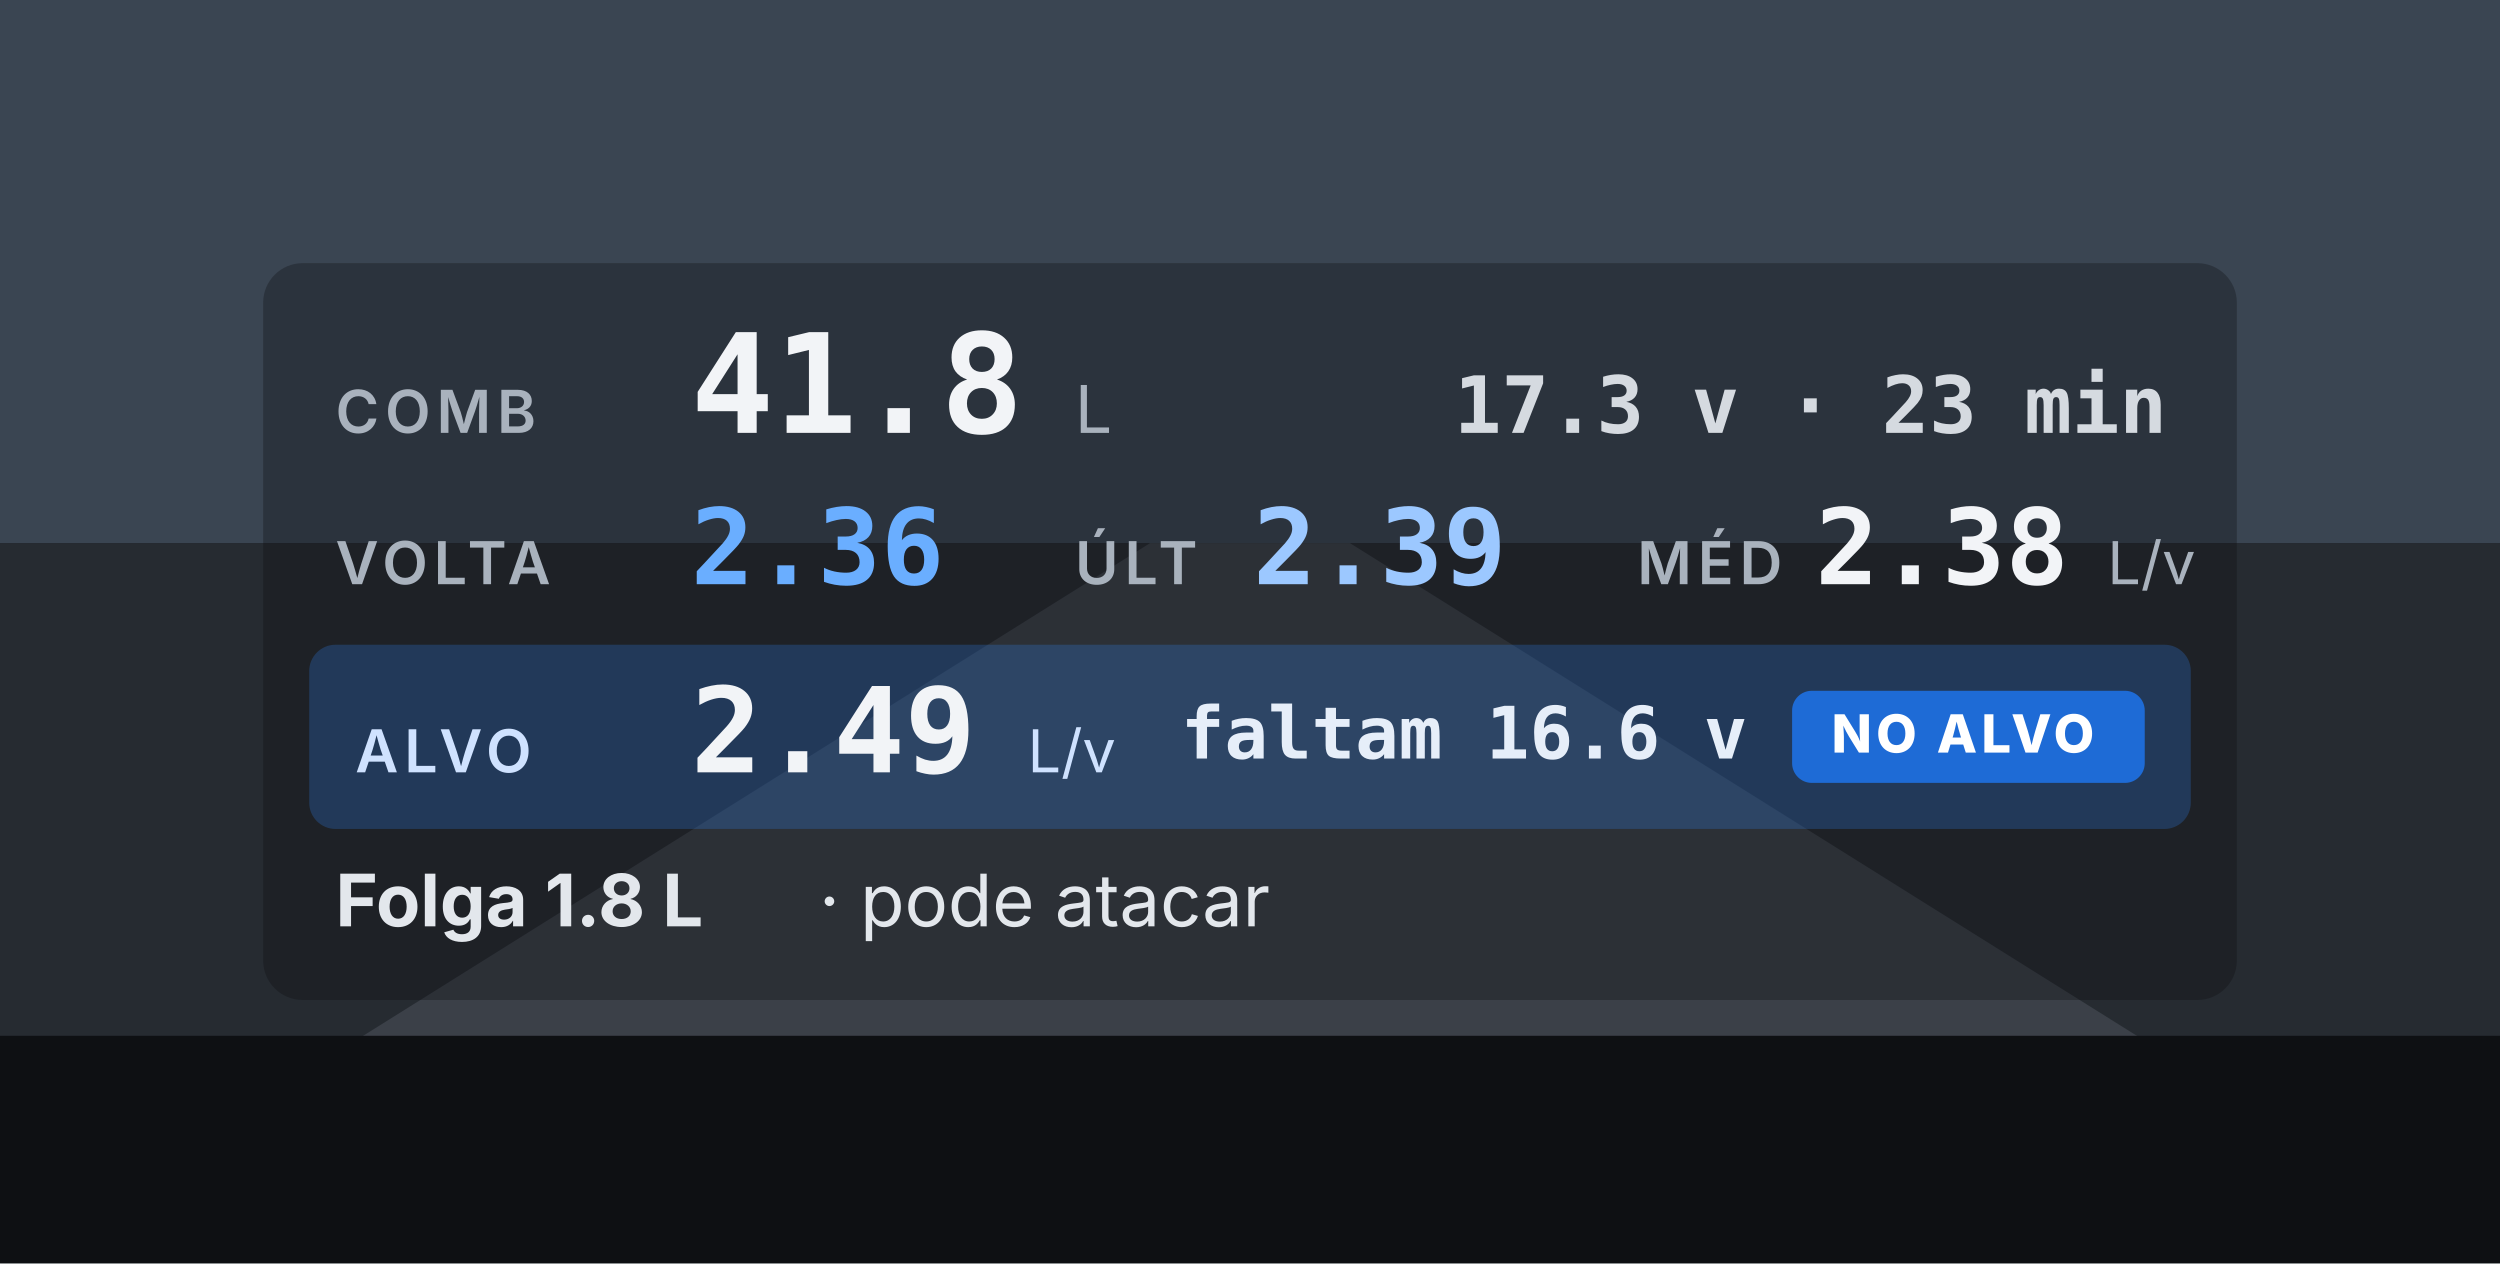
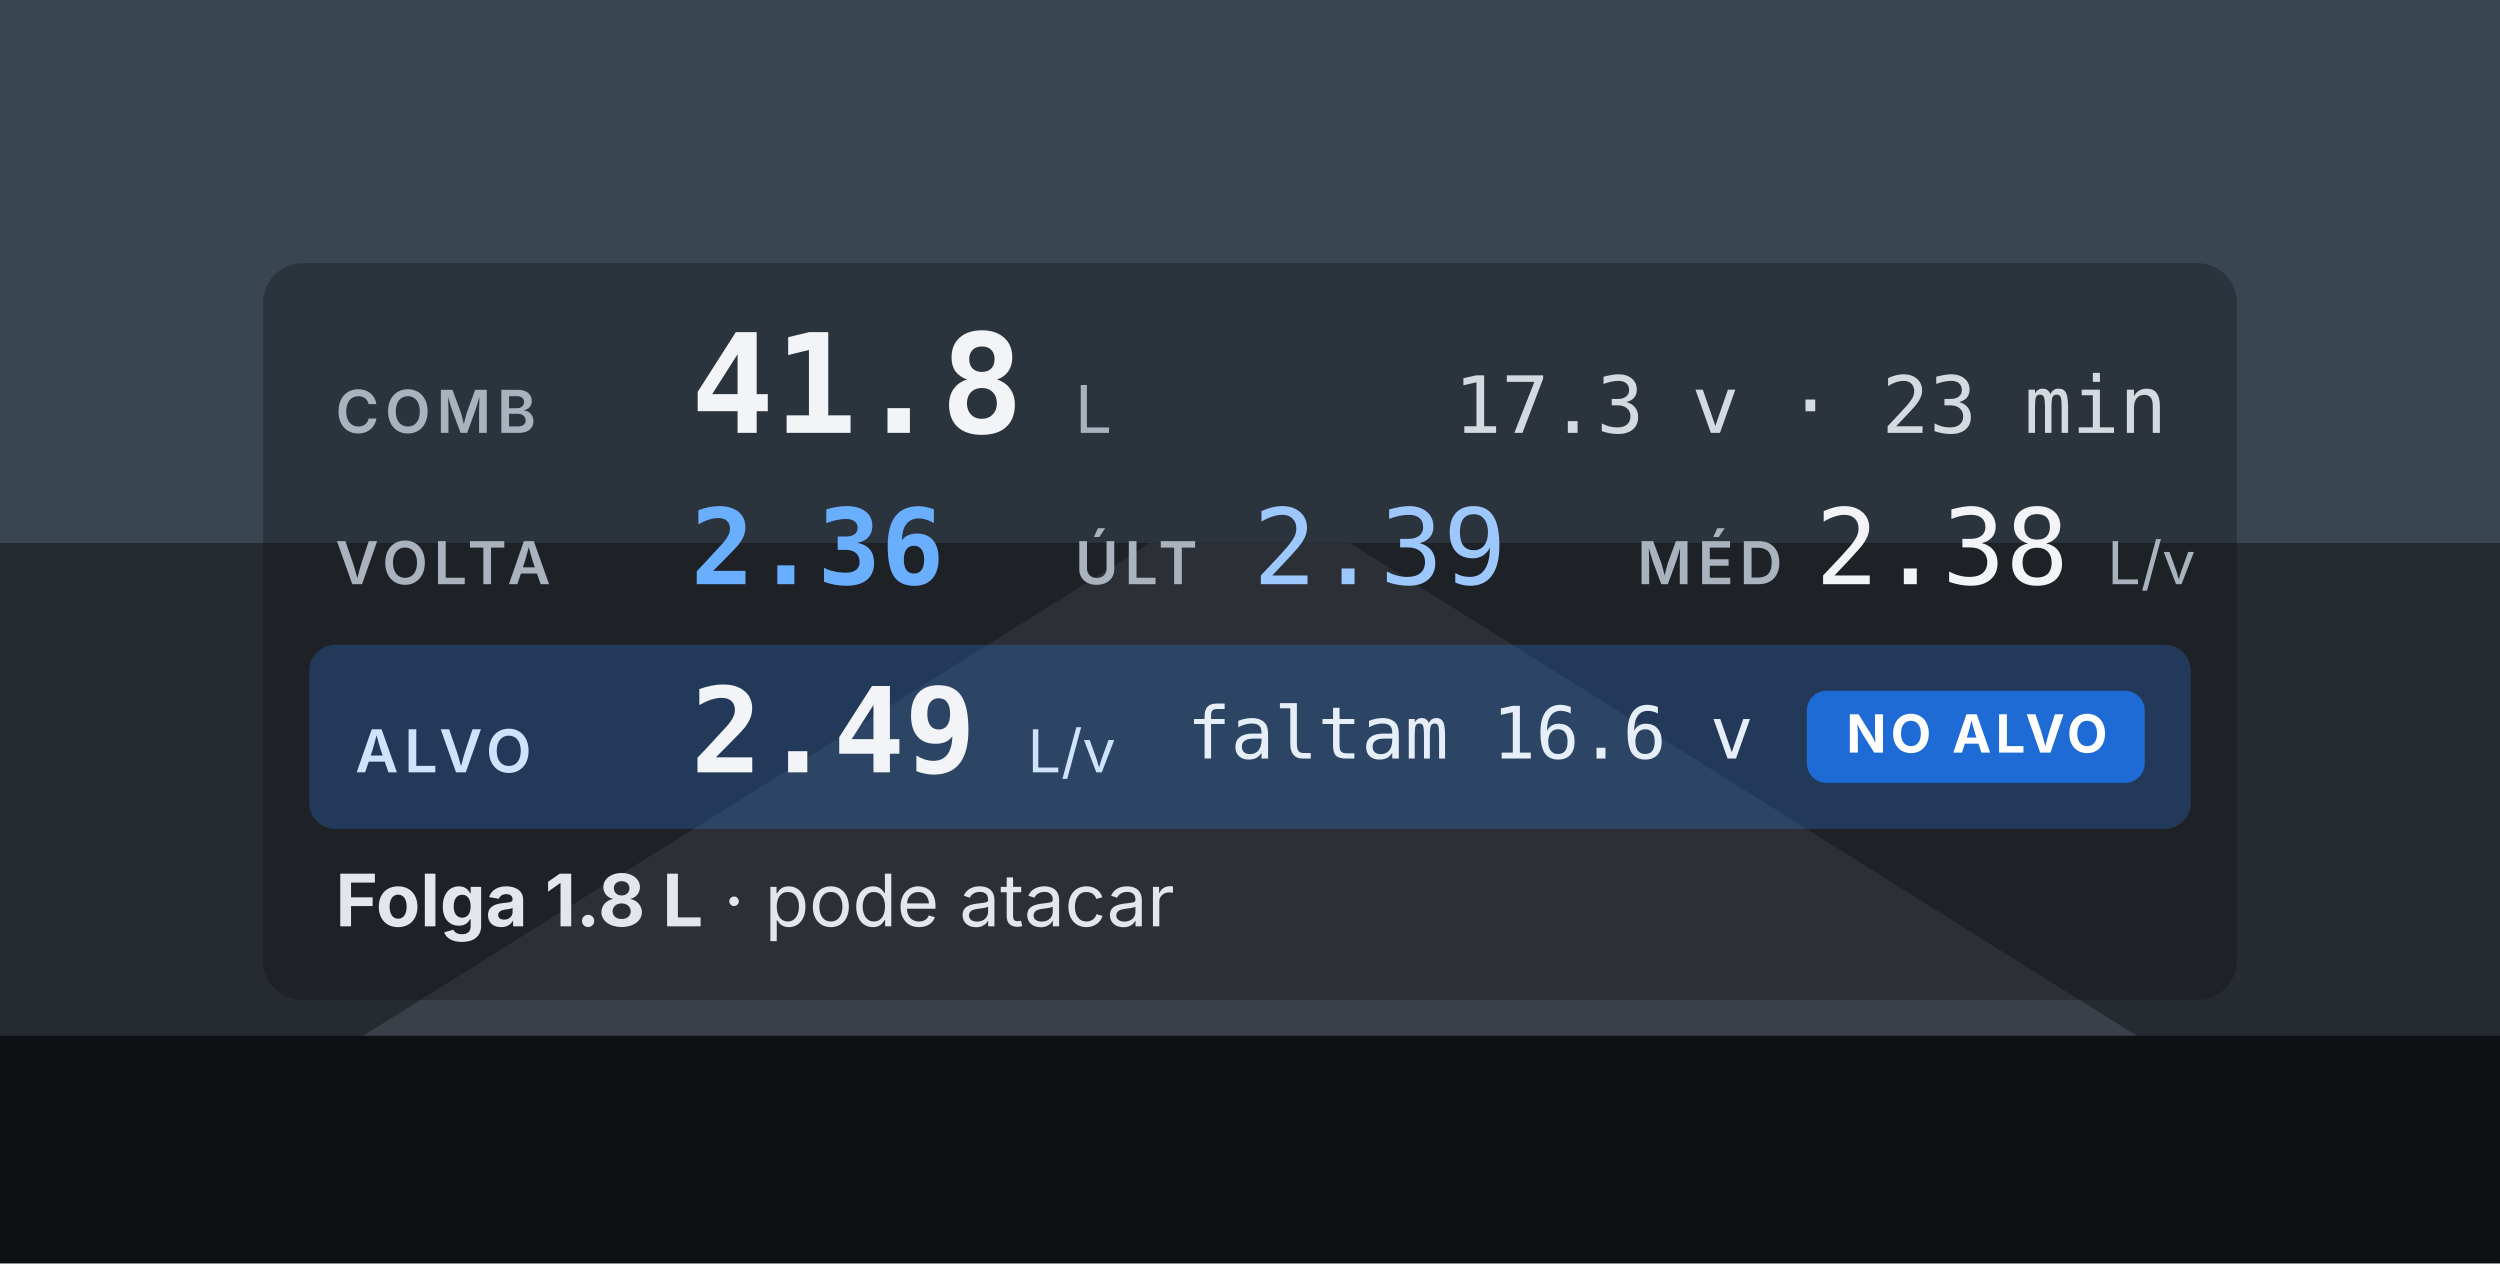
<svg xmlns="http://www.w3.org/2000/svg" width="380" height="192" viewBox="0 0 380 192">
  <rect width="380" height="192" fill="#1C2026" />
  <rect width="380" height="82.56" fill="#3A4552" />
  <rect y="82.56" width="380" height="109.44" fill="#262B31" />
  <polygon points="174.8,82.56 205.2,82.56 380,192 0,192" fill="#3B4048" />
  <rect y="157.44" width="380" height="34.56" fill="#0E1013" />
  <g transform="translate(40 40)">
    <rect x="0" y="0" width="300" height="112" rx="6" fill="#0A0C10" fill-opacity="0.302" />
-     <text x="11" y="25.8" font-family="Inter, system-ui, sans-serif" font-size="9" font-weight="600" letter-spacing="0.9" fill="#A9B2BD" xml:space="preserve">COMB</text>
-     <text x="65" y="25.8" font-family="'JetBrains Mono', monospace" font-size="21" font-weight="600" fill="#F2F4F7" xml:space="preserve">41.8</text>
-     <text x="123.4" y="25.8" font-family="Inter, system-ui, sans-serif" font-size="10" font-weight="400" fill="#A9B2BD" xml:space="preserve">L</text>
-     <text x="181" y="25.8" font-family="'JetBrains Mono', monospace" font-size="12" font-weight="600" fill="#D5DAE0" xml:space="preserve">17.3 v · 23 min</text>
-     <text x="11" y="48.8" font-family="Inter, system-ui, sans-serif" font-size="9" font-weight="600" letter-spacing="0.9" fill="#A9B2BD" xml:space="preserve">VOLTA</text>
-     <text x="65" y="48.8" font-family="'JetBrains Mono', monospace" font-size="16" font-weight="700" fill="#6AAEFF" xml:space="preserve">2.36</text>
-     <text x="123.4" y="48.8" font-family="Inter, system-ui, sans-serif" font-size="9" font-weight="600" letter-spacing="0.9" fill="#A9B2BD" xml:space="preserve">ÚLT</text>
-     <text x="150.46" y="48.8" font-family="'JetBrains Mono', monospace" font-size="16" font-weight="600" fill="#9CC8FF" xml:space="preserve">2.39</text>
-     <text x="208.86" y="48.8" font-family="Inter, system-ui, sans-serif" font-size="9" font-weight="600" letter-spacing="0.9" fill="#A9B2BD" xml:space="preserve">MÉD</text>
-     <text x="235.92" y="48.8" font-family="'JetBrains Mono', monospace" font-size="16" font-weight="600" fill="#F2F4F7" xml:space="preserve">2.38</text>
-     <text x="280.32" y="48.8" font-family="Inter, system-ui, sans-serif" font-size="9" font-weight="400" fill="#A9B2BD" xml:space="preserve">L/v</text>
+     <text x="11" y="25.8" xml:space="preserve" font-family="Inter, system-ui, sans-serif" font-size="9" font-weight="600" letter-spacing="0.9" fill="#A9B2BD">COMB</text>
+     <text x="65" y="25.8" xml:space="preserve" font-family="'JetBrains Mono', monospace" font-size="21" font-weight="600" fill="#F2F4F7">41.8</text>
+     <text x="123.4" y="25.8" xml:space="preserve" font-family="Inter, system-ui, sans-serif" font-size="10" font-weight="400" fill="#A9B2BD">L</text>
+     <text x="181" y="25.8" xml:space="preserve" font-family="'JetBrains Mono', monospace" font-size="12" font-weight="400" fill="#D5DAE0">17.3 v · 23 min</text>
+     <text x="11" y="48.8" xml:space="preserve" font-family="Inter, system-ui, sans-serif" font-size="9" font-weight="600" letter-spacing="0.9" fill="#A9B2BD">VOLTA</text>
+     <text x="65" y="48.8" xml:space="preserve" font-family="'JetBrains Mono', monospace" font-size="16" font-weight="700" fill="#6AAEFF">2.36</text>
+     <text x="123.4" y="48.8" xml:space="preserve" font-family="Inter, system-ui, sans-serif" font-size="9" font-weight="600" letter-spacing="0.9" fill="#A9B2BD">ÚLT</text>
+     <text x="150.46" y="48.8" xml:space="preserve" font-family="'JetBrains Mono', monospace" font-size="16" font-weight="500" fill="#9CC8FF">2.39</text>
+     <text x="208.86" y="48.8" xml:space="preserve" font-family="Inter, system-ui, sans-serif" font-size="9" font-weight="600" letter-spacing="0.9" fill="#A9B2BD">MÉD</text>
+     <text x="235.92" y="48.8" xml:space="preserve" font-family="'JetBrains Mono', monospace" font-size="16" font-weight="500" fill="#F2F4F7">2.38</text>
+     <text x="280.32" y="48.8" xml:space="preserve" font-family="Inter, system-ui, sans-serif" font-size="9" font-weight="400" fill="#A9B2BD">L/v</text>
    <rect x="7" y="58" width="286" height="28" rx="4" fill="#2F80ED" fill-opacity="0.259" />
-     <text x="14" y="77.4" font-family="Inter, system-ui, sans-serif" font-size="9" font-weight="600" letter-spacing="0.9" fill="#CFE2FF" xml:space="preserve">ALVO</text>
-     <text x="65" y="77.4" font-family="'JetBrains Mono', monospace" font-size="18" font-weight="700" fill="#F2F4F7" xml:space="preserve">2.49</text>
-     <text x="116.2" y="77.4" font-family="Inter, system-ui, sans-serif" font-size="9" font-weight="400" fill="#CFE2FF" xml:space="preserve">L/v</text>
-     <rect x="232.4" y="65" width="53.6" height="14" rx="3" fill="#1E6BD6" />
-     <text x="238.4" y="74.4" font-family="Inter, system-ui, sans-serif" font-size="8" font-weight="800" letter-spacing="0.64" fill="#FFFFFF" xml:space="preserve">NO ALVO</text>
-     <text x="139.5" y="75.3" font-family="'JetBrains Mono', monospace" font-size="11" font-weight="600" fill="#E6EEF9" xml:space="preserve">faltam 16.6 v</text>
-     <text x="11" y="100.8" font-family="Inter, system-ui, sans-serif" font-size="11" font-weight="700" fill="#E3E7EC" xml:space="preserve">Folga 1.8 L</text>
-     <text x="81.4" y="100.8" font-family="Inter, system-ui, sans-serif" font-size="11" font-weight="400" fill="#E3E7EC" xml:space="preserve"> · pode atacar</text>
+     <text x="14" y="77.4" xml:space="preserve" font-family="Inter, system-ui, sans-serif" font-size="9" font-weight="600" letter-spacing="0.9" fill="#CFE2FF">ALVO</text>
+     <text x="65" y="77.4" xml:space="preserve" font-family="'JetBrains Mono', monospace" font-size="18" font-weight="700" fill="#F2F4F7">2.49</text>
+     <text x="116.2" y="77.4" xml:space="preserve" font-family="Inter, system-ui, sans-serif" font-size="9" font-weight="400" fill="#CFE2FF">L/v</text>
+     <rect x="234.64" y="65" width="51.36" height="14" rx="3" fill="#1E6BD6" />
+     <text x="240.64" y="74.4" xml:space="preserve" font-family="Inter, system-ui, sans-serif" font-size="8" font-weight="700" letter-spacing="0.64" fill="#FFFFFF">NO ALVO</text>
+     <text x="140.44" y="75.3" xml:space="preserve" font-family="'JetBrains Mono', monospace" font-size="11" font-weight="400" fill="#E6EEF9">faltam 16.6 v</text>
+     <text x="11" y="100.8" xml:space="preserve" font-family="Inter, system-ui, sans-serif" font-size="11" font-weight="700" fill="#E3E7EC">Folga 1.8 L<tspan font-family="Inter, system-ui, sans-serif" font-size="11" font-weight="400" fill="#E3E7EC"> · pode atacar</tspan>
+     </text>
  </g>
</svg>
